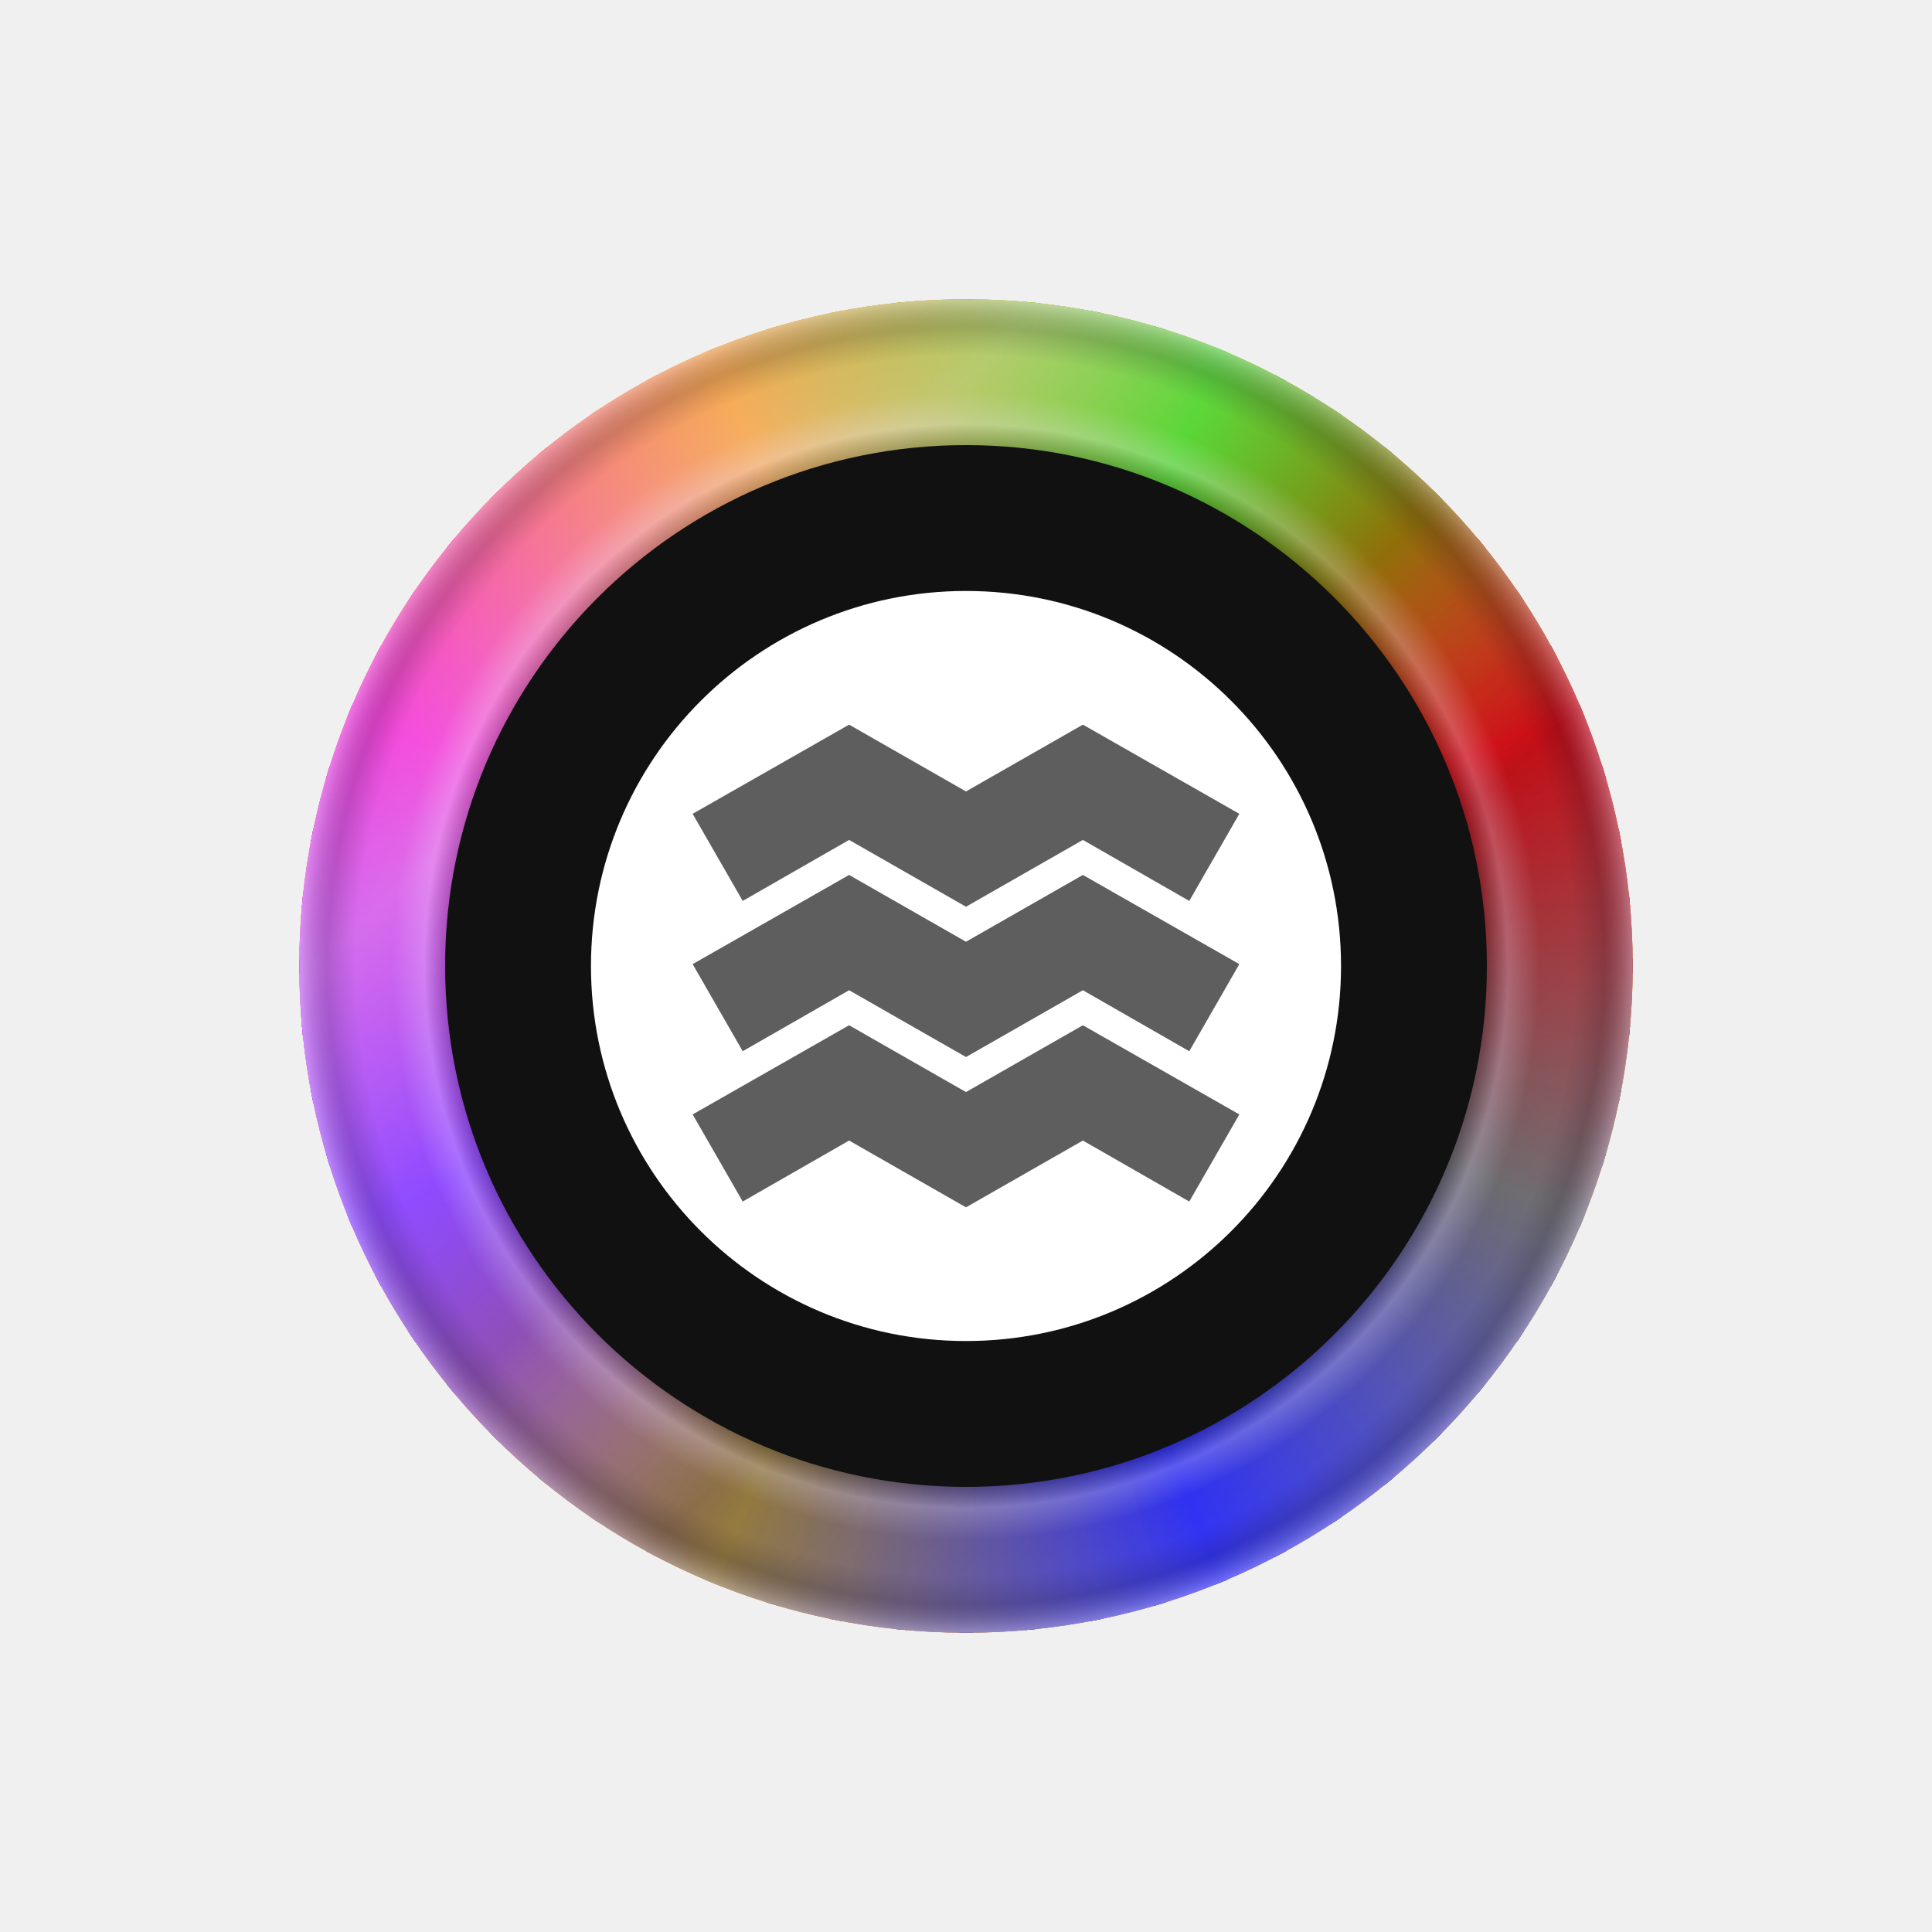
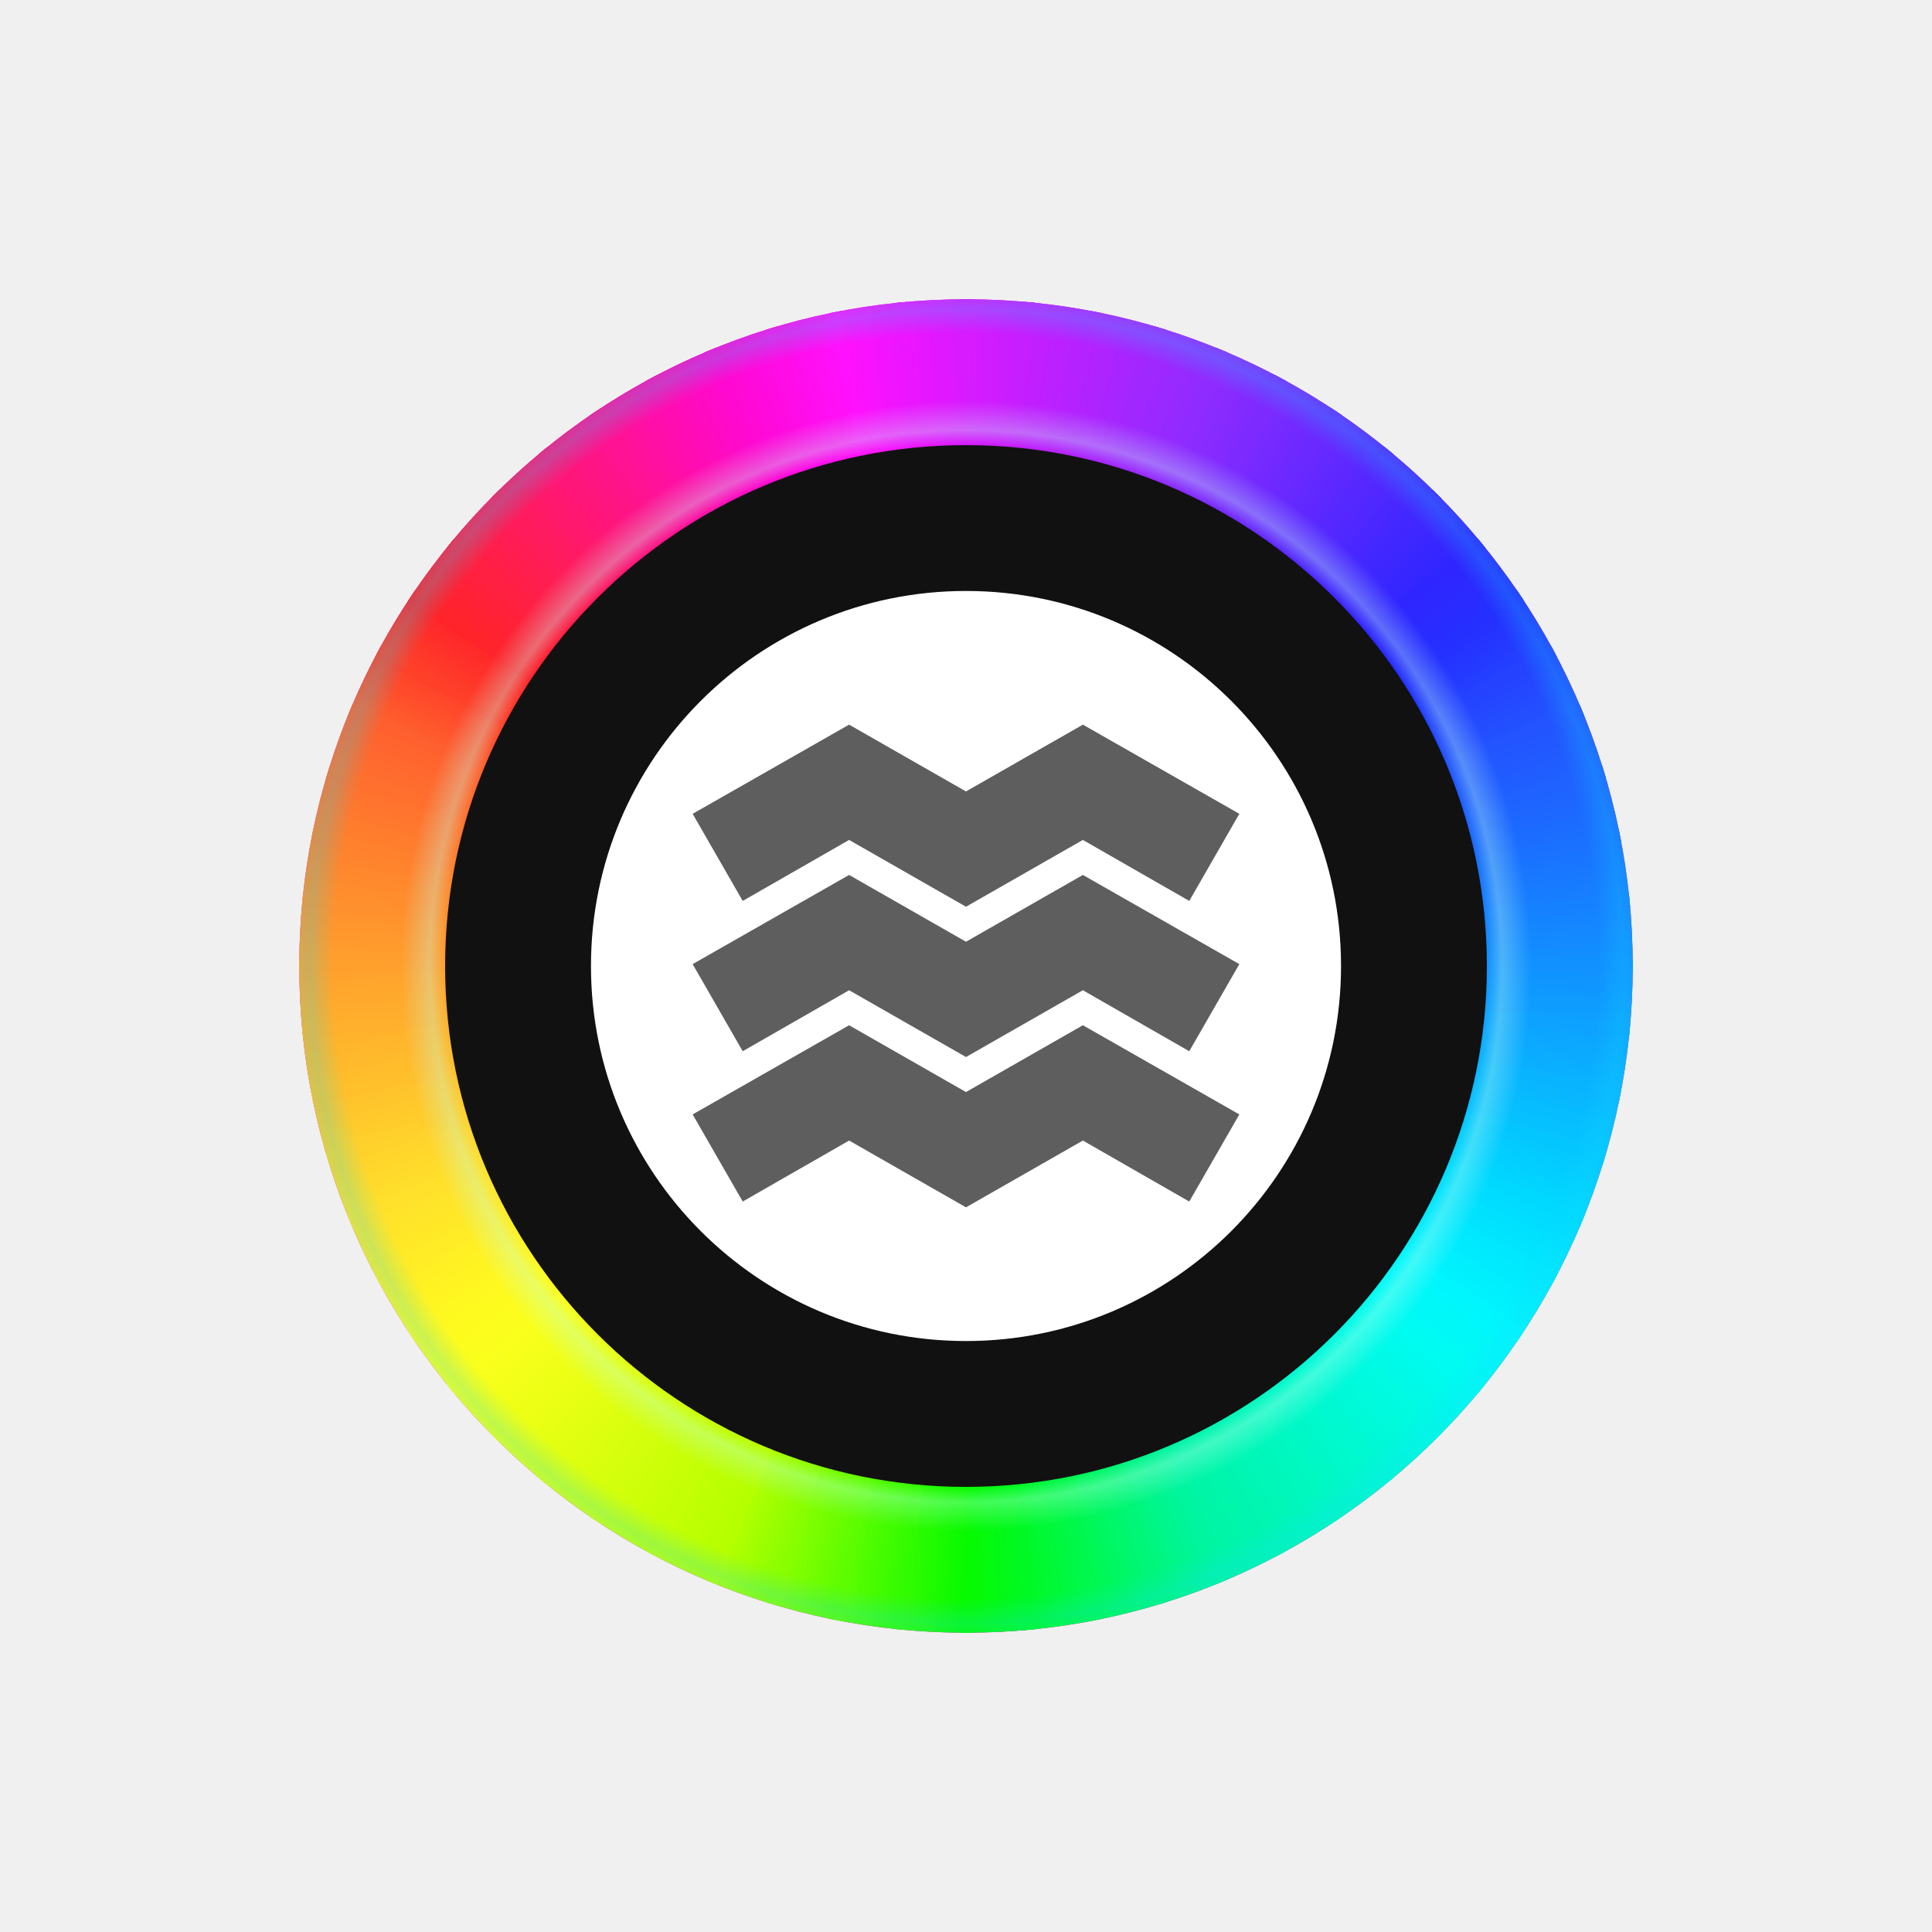
<svg xmlns="http://www.w3.org/2000/svg" viewBox="-51 -51 102 102">
  <g>
    <defs>
      <clipPath id="prism-disc">
        <circle r="35.2" />
      </clipPath>
      <linearGradient id="prism-0" gradientUnits="userSpaceOnUse" x1="-11.997" y1="-28.964" x2="-9.1" y2="-30">
-         <stop stop-color="#f7931a" />
-         <stop offset="1" stop-color="#de9b17" />
+         <stop stop-color="#ff08d1" />
+         <stop offset="1" stop-color="#ff0ce7" />
      </linearGradient>
      <linearGradient id="prism-1" gradientUnits="userSpaceOnUse" x1="-9.1" y1="-30" x2="-6.116" y2="-30.748">
-         <stop stop-color="#de9b17" />
-         <stop offset="1" stop-color="#c5a314" />
+         <stop stop-color="#ff0ce7" />
+         <stop offset="1" stop-color="#ff11fd" />
      </linearGradient>
      <linearGradient id="prism-2" gradientUnits="userSpaceOnUse" x1="-6.116" y1="-30.748" x2="-3.073" y2="-31.199">
-         <stop stop-color="#c5a314" />
-         <stop offset="1" stop-color="#acaa10" />
+         <stop stop-color="#ff11fd" />
+         <stop offset="1" stop-color="#ec15ff" />
      </linearGradient>
      <linearGradient id="prism-3" gradientUnits="userSpaceOnUse" x1="-3.073" y1="-31.199" x2="0" y2="-31.35">
-         <stop stop-color="#acaa10" />
-         <stop offset="1" stop-color="#94b20d" />
+         <stop stop-color="#ec15ff" />
+         <stop offset="1" stop-color="#d81aff" />
      </linearGradient>
      <linearGradient id="prism-4" gradientUnits="userSpaceOnUse" x1="0" y1="-31.35" x2="3.073" y2="-31.199">
-         <stop stop-color="#94b20d" />
-         <stop offset="1" stop-color="#7bba0a" />
+         <stop stop-color="#d81aff" />
+         <stop offset="1" stop-color="#c51eff" />
      </linearGradient>
      <linearGradient id="prism-5" gradientUnits="userSpaceOnUse" x1="3.073" y1="-31.199" x2="6.116" y2="-30.748">
-         <stop stop-color="#7bba0a" />
-         <stop offset="1" stop-color="#62c207" />
+         <stop stop-color="#c51eff" />
+         <stop offset="1" stop-color="#b322ff" />
      </linearGradient>
      <linearGradient id="prism-6" gradientUnits="userSpaceOnUse" x1="6.116" y1="-30.748" x2="9.1" y2="-30">
-         <stop stop-color="#62c207" />
-         <stop offset="1" stop-color="#49c903" />
+         <stop stop-color="#b322ff" />
+         <stop offset="1" stop-color="#a127ff" />
      </linearGradient>
      <linearGradient id="prism-7" gradientUnits="userSpaceOnUse" x1="9.1" y1="-30" x2="11.997" y2="-28.964">
-         <stop stop-color="#49c903" />
-         <stop offset="1" stop-color="#30d100" />
+         <stop stop-color="#a127ff" />
+         <stop offset="1" stop-color="#902bff" />
      </linearGradient>
      <linearGradient id="prism-8" gradientUnits="userSpaceOnUse" x1="11.997" y1="-28.964" x2="14.778" y2="-27.648">
-         <stop stop-color="#30d100" />
-         <stop offset="1" stop-color="#48b902" />
+         <stop stop-color="#902bff" />
+         <stop offset="1" stop-color="#7d2aff" />
      </linearGradient>
      <linearGradient id="prism-9" gradientUnits="userSpaceOnUse" x1="14.778" y1="-27.648" x2="17.417" y2="-26.067">
-         <stop stop-color="#48b902" />
-         <stop offset="1" stop-color="#5fa004" />
+         <stop stop-color="#7d2aff" />
+         <stop offset="1" stop-color="#6a29ff" />
      </linearGradient>
      <linearGradient id="prism-10" gradientUnits="userSpaceOnUse" x1="17.417" y1="-26.067" x2="19.888" y2="-24.234">
-         <stop stop-color="#5fa004" />
-         <stop offset="1" stop-color="#778806" />
+         <stop stop-color="#6a29ff" />
+         <stop offset="1" stop-color="#5628ff" />
      </linearGradient>
      <linearGradient id="prism-11" gradientUnits="userSpaceOnUse" x1="19.888" y1="-24.234" x2="22.168" y2="-22.168">
-         <stop stop-color="#778806" />
-         <stop offset="1" stop-color="#8f7009" />
+         <stop stop-color="#5628ff" />
+         <stop offset="1" stop-color="#4227ff" />
      </linearGradient>
      <linearGradient id="prism-12" gradientUnits="userSpaceOnUse" x1="22.168" y1="-22.168" x2="24.234" y2="-19.888">
-         <stop stop-color="#8f7009" />
-         <stop offset="1" stop-color="#a6570b" />
+         <stop stop-color="#4227ff" />
+         <stop offset="1" stop-color="#2f26ff" />
      </linearGradient>
      <linearGradient id="prism-13" gradientUnits="userSpaceOnUse" x1="24.234" y1="-19.888" x2="26.067" y2="-17.417">
-         <stop stop-color="#a6570b" />
-         <stop offset="1" stop-color="#be3f0d" />
+         <stop stop-color="#2f26ff" />
+         <stop offset="1" stop-color="#252fff" />
      </linearGradient>
      <linearGradient id="prism-14" gradientUnits="userSpaceOnUse" x1="26.067" y1="-17.417" x2="27.648" y2="-14.778">
-         <stop stop-color="#be3f0d" />
-         <stop offset="1" stop-color="#d5260f" />
+         <stop stop-color="#252fff" />
+         <stop offset="1" stop-color="#2442ff" />
      </linearGradient>
      <linearGradient id="prism-15" gradientUnits="userSpaceOnUse" x1="27.648" y1="-14.778" x2="28.964" y2="-11.997">
-         <stop stop-color="#d5260f" />
-         <stop offset="1" stop-color="#ed0e11" />
+         <stop stop-color="#2442ff" />
+         <stop offset="1" stop-color="#2354ff" />
      </linearGradient>
      <linearGradient id="prism-16" gradientUnits="userSpaceOnUse" x1="28.964" y1="-11.997" x2="30" y2="-9.1">
-         <stop stop-color="#ed0e11" />
-         <stop offset="1" stop-color="#db181b" />
+         <stop stop-color="#2354ff" />
+         <stop offset="1" stop-color="#1f62ff" />
      </linearGradient>
      <linearGradient id="prism-17" gradientUnits="userSpaceOnUse" x1="30" y1="-9.1" x2="30.748" y2="-6.116">
-         <stop stop-color="#db181b" />
-         <stop offset="1" stop-color="#c92224" />
+         <stop stop-color="#1f62ff" />
+         <stop offset="1" stop-color="#1a71ff" />
      </linearGradient>
      <linearGradient id="prism-18" gradientUnits="userSpaceOnUse" x1="30.748" y1="-6.116" x2="31.199" y2="-3.073">
-         <stop stop-color="#c92224" />
-         <stop offset="1" stop-color="#b72c2e" />
+         <stop stop-color="#1a71ff" />
+         <stop offset="1" stop-color="#1681ff" />
      </linearGradient>
      <linearGradient id="prism-19" gradientUnits="userSpaceOnUse" x1="31.199" y1="-3.073" x2="31.35" y2="0">
-         <stop stop-color="#b72c2e" />
-         <stop offset="1" stop-color="#a63638" />
+         <stop stop-color="#1681ff" />
+         <stop offset="1" stop-color="#1191ff" />
      </linearGradient>
      <linearGradient id="prism-20" gradientUnits="userSpaceOnUse" x1="31.35" y1="0" x2="31.199" y2="3.073">
-         <stop stop-color="#a63638" />
-         <stop offset="1" stop-color="#944041" />
+         <stop stop-color="#1191ff" />
+         <stop offset="1" stop-color="#0da2ff" />
      </linearGradient>
      <linearGradient id="prism-21" gradientUnits="userSpaceOnUse" x1="31.199" y1="3.073" x2="30.748" y2="6.116">
-         <stop stop-color="#944041" />
-         <stop offset="1" stop-color="#824a4b" />
+         <stop stop-color="#0da2ff" />
+         <stop offset="1" stop-color="#09b4ff" />
      </linearGradient>
      <linearGradient id="prism-22" gradientUnits="userSpaceOnUse" x1="30.748" y1="6.116" x2="30" y2="9.1">
-         <stop stop-color="#824a4b" />
-         <stop offset="1" stop-color="#705454" />
+         <stop stop-color="#09b4ff" />
+         <stop offset="1" stop-color="#04c6ff" />
      </linearGradient>
      <linearGradient id="prism-23" gradientUnits="userSpaceOnUse" x1="30" y1="9.1" x2="28.964" y2="11.997">
-         <stop stop-color="#705454" />
-         <stop offset="1" stop-color="#5e5e5e" />
+         <stop stop-color="#04c6ff" />
+         <stop offset="1" stop-color="#00d9ff" />
      </linearGradient>
      <linearGradient id="prism-24" gradientUnits="userSpaceOnUse" x1="28.964" y1="11.997" x2="27.648" y2="14.778">
-         <stop stop-color="#5e5e5e" />
-         <stop offset="1" stop-color="#555571" />
+         <stop stop-color="#00d9ff" />
+         <stop offset="1" stop-color="#00e8fe" />
      </linearGradient>
      <linearGradient id="prism-25" gradientUnits="userSpaceOnUse" x1="27.648" y1="14.778" x2="26.067" y2="17.417">
-         <stop stop-color="#555571" />
-         <stop offset="1" stop-color="#4b4c84" />
+         <stop stop-color="#00e8fe" />
+         <stop offset="1" stop-color="#00f6fd" />
      </linearGradient>
      <linearGradient id="prism-26" gradientUnits="userSpaceOnUse" x1="26.067" y1="17.417" x2="24.234" y2="19.888">
-         <stop stop-color="#4b4c84" />
-         <stop offset="1" stop-color="#424397" />
+         <stop stop-color="#00f6fd" />
+         <stop offset="1" stop-color="#00fbf2" />
      </linearGradient>
      <linearGradient id="prism-27" gradientUnits="userSpaceOnUse" x1="24.234" y1="19.888" x2="22.168" y2="22.168">
-         <stop stop-color="#424397" />
-         <stop offset="1" stop-color="#393bab" />
+         <stop stop-color="#00fbf2" />
+         <stop offset="1" stop-color="#00fae2" />
      </linearGradient>
      <linearGradient id="prism-28" gradientUnits="userSpaceOnUse" x1="22.168" y1="22.168" x2="19.888" y2="24.234">
-         <stop stop-color="#393bab" />
-         <stop offset="1" stop-color="#2f32be" />
+         <stop stop-color="#00fae2" />
+         <stop offset="1" stop-color="#00f9d1" />
      </linearGradient>
      <linearGradient id="prism-29" gradientUnits="userSpaceOnUse" x1="19.888" y1="24.234" x2="17.417" y2="26.067">
-         <stop stop-color="#2f32be" />
-         <stop offset="1" stop-color="#2629d1" />
+         <stop stop-color="#00f9d1" />
+         <stop offset="1" stop-color="#00f8c1" />
      </linearGradient>
      <linearGradient id="prism-30" gradientUnits="userSpaceOnUse" x1="17.417" y1="26.067" x2="14.778" y2="27.648">
-         <stop stop-color="#2629d1" />
-         <stop offset="1" stop-color="#1c20e4" />
+         <stop stop-color="#00f8c1" />
+         <stop offset="1" stop-color="#00f6b1" />
      </linearGradient>
      <linearGradient id="prism-31" gradientUnits="userSpaceOnUse" x1="14.778" y1="27.648" x2="11.997" y2="28.964">
-         <stop stop-color="#1c20e4" />
-         <stop offset="1" stop-color="#1317f7" />
+         <stop stop-color="#00f6b1" />
+         <stop offset="1" stop-color="#00f5a1" />
      </linearGradient>
      <linearGradient id="prism-32" gradientUnits="userSpaceOnUse" x1="11.997" y1="28.964" x2="9.1" y2="30">
-         <stop stop-color="#1317f7" />
-         <stop offset="1" stop-color="#2626e0" />
+         <stop stop-color="#00f5a1" />
+         <stop offset="1" stop-color="#00f678" />
      </linearGradient>
      <linearGradient id="prism-33" gradientUnits="userSpaceOnUse" x1="9.1" y1="30" x2="6.116" y2="30.748">
-         <stop stop-color="#2626e0" />
-         <stop offset="1" stop-color="#3935c9" />
+         <stop stop-color="#00f678" />
+         <stop offset="1" stop-color="#00f84e" />
      </linearGradient>
      <linearGradient id="prism-34" gradientUnits="userSpaceOnUse" x1="6.116" y1="30.748" x2="3.073" y2="31.199">
-         <stop stop-color="#3935c9" />
-         <stop offset="1" stop-color="#4c43b2" />
+         <stop stop-color="#00f84e" />
+         <stop offset="1" stop-color="#00f924" />
      </linearGradient>
      <linearGradient id="prism-35" gradientUnits="userSpaceOnUse" x1="3.073" y1="31.199" x2="0" y2="31.35">
-         <stop stop-color="#4c43b2" />
-         <stop offset="1" stop-color="#5f529b" />
+         <stop stop-color="#00f924" />
+         <stop offset="1" stop-color="#07fa00" />
      </linearGradient>
      <linearGradient id="prism-36" gradientUnits="userSpaceOnUse" x1="0" y1="31.35" x2="-3.073" y2="31.199">
-         <stop stop-color="#5f529b" />
-         <stop offset="1" stop-color="#726184" />
+         <stop stop-color="#07fa00" />
+         <stop offset="1" stop-color="#32fb00" />
      </linearGradient>
      <linearGradient id="prism-37" gradientUnits="userSpaceOnUse" x1="-3.073" y1="31.199" x2="-6.116" y2="30.748">
-         <stop stop-color="#726184" />
-         <stop offset="1" stop-color="#85706d" />
+         <stop stop-color="#32fb00" />
+         <stop offset="1" stop-color="#5dfd00" />
      </linearGradient>
      <linearGradient id="prism-38" gradientUnits="userSpaceOnUse" x1="-6.116" y1="30.748" x2="-9.1" y2="30">
-         <stop stop-color="#85706d" />
-         <stop offset="1" stop-color="#987e56" />
+         <stop stop-color="#5dfd00" />
+         <stop offset="1" stop-color="#89fe00" />
      </linearGradient>
      <linearGradient id="prism-39" gradientUnits="userSpaceOnUse" x1="-9.1" y1="30" x2="-11.997" y2="28.964">
-         <stop stop-color="#987e56" />
-         <stop offset="1" stop-color="#ab8d3f" />
+         <stop stop-color="#89fe00" />
+         <stop offset="1" stop-color="#b5ff00" />
      </linearGradient>
      <linearGradient id="prism-40" gradientUnits="userSpaceOnUse" x1="-11.997" y1="28.964" x2="-14.778" y2="27.648">
-         <stop stop-color="#ab8d3f" />
-         <stop offset="1" stop-color="#a58157" />
+         <stop stop-color="#b5ff00" />
+         <stop offset="1" stop-color="#c4ff05" />
      </linearGradient>
      <linearGradient id="prism-41" gradientUnits="userSpaceOnUse" x1="-14.778" y1="27.648" x2="-17.417" y2="26.067">
-         <stop stop-color="#a58157" />
-         <stop offset="1" stop-color="#9f756f" />
+         <stop stop-color="#c4ff05" />
+         <stop offset="1" stop-color="#d2ff0b" />
      </linearGradient>
      <linearGradient id="prism-42" gradientUnits="userSpaceOnUse" x1="-17.417" y1="26.067" x2="-19.888" y2="24.234">
-         <stop stop-color="#9f756f" />
-         <stop offset="1" stop-color="#996887" />
+         <stop stop-color="#d2ff0b" />
+         <stop offset="1" stop-color="#e0ff10" />
      </linearGradient>
      <linearGradient id="prism-43" gradientUnits="userSpaceOnUse" x1="-19.888" y1="24.234" x2="-22.168" y2="22.168">
-         <stop stop-color="#996887" />
-         <stop offset="1" stop-color="#945c9f" />
+         <stop stop-color="#e0ff10" />
+         <stop offset="1" stop-color="#eeff16" />
      </linearGradient>
      <linearGradient id="prism-44" gradientUnits="userSpaceOnUse" x1="-22.168" y1="22.168" x2="-24.234" y2="19.888">
-         <stop stop-color="#945c9f" />
-         <stop offset="1" stop-color="#8e50b7" />
+         <stop stop-color="#eeff16" />
+         <stop offset="1" stop-color="#faff1b" />
      </linearGradient>
      <linearGradient id="prism-45" gradientUnits="userSpaceOnUse" x1="-24.234" y1="19.888" x2="-26.067" y2="17.417">
-         <stop stop-color="#8e50b7" />
-         <stop offset="1" stop-color="#8844cf" />
+         <stop stop-color="#faff1b" />
+         <stop offset="1" stop-color="#fff820" />
      </linearGradient>
      <linearGradient id="prism-46" gradientUnits="userSpaceOnUse" x1="-26.067" y1="17.417" x2="-27.648" y2="14.778">
-         <stop stop-color="#8844cf" />
-         <stop offset="1" stop-color="#8237e7" />
+         <stop stop-color="#fff820" />
+         <stop offset="1" stop-color="#ffec26" />
      </linearGradient>
      <linearGradient id="prism-47" gradientUnits="userSpaceOnUse" x1="-27.648" y1="14.778" x2="-28.964" y2="11.997">
-         <stop stop-color="#8237e7" />
-         <stop offset="1" stop-color="#7c2bff" />
+         <stop stop-color="#ffec26" />
+         <stop offset="1" stop-color="#ffe12b" />
      </linearGradient>
      <linearGradient id="prism-48" gradientUnits="userSpaceOnUse" x1="-28.964" y1="11.997" x2="-30" y2="9.1">
-         <stop stop-color="#7c2bff" />
-         <stop offset="1" stop-color="#8b27f9" />
+         <stop stop-color="#ffe12b" />
+         <stop offset="1" stop-color="#ffd12b" />
      </linearGradient>
      <linearGradient id="prism-49" gradientUnits="userSpaceOnUse" x1="-30" y1="9.1" x2="-30.748" y2="6.116">
-         <stop stop-color="#8b27f9" />
-         <stop offset="1" stop-color="#9a23f3" />
+         <stop stop-color="#ffd12b" />
+         <stop offset="1" stop-color="#ffc02c" />
      </linearGradient>
      <linearGradient id="prism-50" gradientUnits="userSpaceOnUse" x1="-30.748" y1="6.116" x2="-31.199" y2="3.073">
-         <stop stop-color="#9a23f3" />
-         <stop offset="1" stop-color="#a91eec" />
+         <stop stop-color="#ffc02c" />
+         <stop offset="1" stop-color="#ffb02c" />
      </linearGradient>
      <linearGradient id="prism-51" gradientUnits="userSpaceOnUse" x1="-31.199" y1="3.073" x2="-31.35" y2="0">
-         <stop stop-color="#a91eec" />
-         <stop offset="1" stop-color="#b81ae6" />
+         <stop stop-color="#ffb02c" />
+         <stop offset="1" stop-color="#ffa02d" />
      </linearGradient>
      <linearGradient id="prism-52" gradientUnits="userSpaceOnUse" x1="-31.35" y1="0" x2="-31.199" y2="-3.073">
-         <stop stop-color="#b81ae6" />
-         <stop offset="1" stop-color="#c716e0" />
+         <stop stop-color="#ffa02d" />
+         <stop offset="1" stop-color="#ff902d" />
      </linearGradient>
      <linearGradient id="prism-53" gradientUnits="userSpaceOnUse" x1="-31.199" y1="-3.073" x2="-30.748" y2="-6.116">
-         <stop stop-color="#c716e0" />
-         <stop offset="1" stop-color="#d612da" />
+         <stop stop-color="#ff902d" />
+         <stop offset="1" stop-color="#ff802d" />
      </linearGradient>
      <linearGradient id="prism-54" gradientUnits="userSpaceOnUse" x1="-30.748" y1="-6.116" x2="-30" y2="-9.1">
-         <stop stop-color="#d612da" />
-         <stop offset="1" stop-color="#e50dd3" />
+         <stop stop-color="#ff802d" />
+         <stop offset="1" stop-color="#ff702e" />
      </linearGradient>
      <linearGradient id="prism-55" gradientUnits="userSpaceOnUse" x1="-30" y1="-9.1" x2="-28.964" y2="-11.997">
-         <stop stop-color="#e50dd3" />
-         <stop offset="1" stop-color="#f409cd" />
+         <stop stop-color="#ff702e" />
+         <stop offset="1" stop-color="#ff602e" />
      </linearGradient>
      <linearGradient id="prism-56" gradientUnits="userSpaceOnUse" x1="-28.964" y1="-11.997" x2="-27.648" y2="-14.778">
-         <stop stop-color="#f409cd" />
-         <stop offset="1" stop-color="#f41ab7" />
+         <stop stop-color="#ff602e" />
+         <stop offset="1" stop-color="#ff4029" />
      </linearGradient>
      <linearGradient id="prism-57" gradientUnits="userSpaceOnUse" x1="-27.648" y1="-14.778" x2="-26.067" y2="-17.417">
-         <stop stop-color="#f41ab7" />
-         <stop offset="1" stop-color="#f52ca0" />
+         <stop stop-color="#ff4029" />
+         <stop offset="1" stop-color="#ff242a" />
      </linearGradient>
      <linearGradient id="prism-58" gradientUnits="userSpaceOnUse" x1="-26.067" y1="-17.417" x2="-24.234" y2="-19.888">
-         <stop stop-color="#f52ca0" />
-         <stop offset="1" stop-color="#f53d8a" />
+         <stop stop-color="#ff242a" />
+         <stop offset="1" stop-color="#ff2042" />
      </linearGradient>
      <linearGradient id="prism-59" gradientUnits="userSpaceOnUse" x1="-24.234" y1="-19.888" x2="-22.168" y2="-22.168">
-         <stop stop-color="#f53d8a" />
-         <stop offset="1" stop-color="#f64e74" />
+         <stop stop-color="#ff2042" />
+         <stop offset="1" stop-color="#ff1b5c" />
      </linearGradient>
      <linearGradient id="prism-60" gradientUnits="userSpaceOnUse" x1="-22.168" y1="-22.168" x2="-19.888" y2="-24.234">
-         <stop stop-color="#f64e74" />
-         <stop offset="1" stop-color="#f65f5d" />
+         <stop stop-color="#ff1b5c" />
+         <stop offset="1" stop-color="#ff1678" />
      </linearGradient>
      <linearGradient id="prism-61" gradientUnits="userSpaceOnUse" x1="-19.888" y1="-24.234" x2="-17.417" y2="-26.067">
-         <stop stop-color="#f65f5d" />
-         <stop offset="1" stop-color="#f67147" />
+         <stop stop-color="#ff1678" />
+         <stop offset="1" stop-color="#ff1294" />
      </linearGradient>
      <linearGradient id="prism-62" gradientUnits="userSpaceOnUse" x1="-17.417" y1="-26.067" x2="-14.778" y2="-27.648">
-         <stop stop-color="#f67147" />
-         <stop offset="1" stop-color="#f78230" />
+         <stop stop-color="#ff1294" />
+         <stop offset="1" stop-color="#ff0db2" />
      </linearGradient>
      <linearGradient id="prism-63" gradientUnits="userSpaceOnUse" x1="-14.778" y1="-27.648" x2="-11.997" y2="-28.964">
-         <stop stop-color="#f78230" />
-         <stop offset="1" stop-color="#f7931a" />
+         <stop stop-color="#ff0db2" />
+         <stop offset="1" stop-color="#ff08d1" />
      </linearGradient>
      <radialGradient id="prism-bevel" gradientUnits="userSpaceOnUse" cx="0" cy="0" r="51">
-         <stop offset=".539" stop-color="#11101c" stop-opacity=".22" />
-         <stop offset=".561" stop-color="#ece4ff" stop-opacity=".25" />
-         <stop offset=".594" stop-color="#ece4ff" stop-opacity="0" />
-         <stop offset=".632" stop-color="#100d21" stop-opacity="0" />
-         <stop offset=".661" stop-color="#100d21" stop-opacity=".17" />
-         <stop offset=".69" stop-color="#e8e0ff" stop-opacity=".32" />
+         <stop offset=".54" stop-color="#c2ffef" stop-opacity="0" />
+         <stop offset=".555" stop-color="#c2ffef" stop-opacity=".333" />
+         <stop offset=".585" stop-color="#c2ffef" stop-opacity="0" />
+         <stop offset=".655" stop-color="#13ddff" stop-opacity="0" />
+         <stop offset=".68" stop-color="#13ddff" stop-opacity=".22" />
+         <stop offset=".71" stop-color="#13ddff" stop-opacity="0" />
      </radialGradient>
-       <linearGradient id="prism-reflection" gradientUnits="userSpaceOnUse" x1="-48.19" y1="-53.52" x2="48.19" y2="53.52">
-         <stop offset=".18" stop-color="#f3edff" stop-opacity="0" />
-         <stop offset=".34" stop-color="#f3edff" stop-opacity=".4" />
-         <stop offset=".49" stop-color="#f3edff" stop-opacity="0" />
-         <stop offset=".58" stop-color="#110b29" stop-opacity=".18" />
-         <stop offset=".73" stop-color="#efe4ff" stop-opacity=".16" />
-         <stop offset=".88" stop-color="#efe4ff" stop-opacity="0" />
-       </linearGradient>
    </defs>
-     <g aria-label="Prism chrome wild ring" clip-path="url(#prism-disc)">
-       <circle r="35.2" fill="#f7931a" />
-       <path data-color="orange" fill="url(#prism-0)" stroke="url(#prism-0)" stroke-width="0.7" d="M0 0 L-13.777 -33.26 A36 36 0 0 1 -10.45 -34.45 Z" />
+     <g aria-label="Neon spectrum wild ring" clip-path="url(#prism-disc)">
+       <circle r="35.2" fill="#ff08d1" />
+       <path data-color="#ff08d1" fill="url(#prism-0)" stroke="url(#prism-0)" stroke-width="0.7" d="M0 0 L-13.777 -33.26 A36 36 0 0 1 -10.45 -34.45 Z" />
      <path fill="url(#prism-1)" stroke="url(#prism-1)" stroke-width="0.7" d="M0 0 L-10.45 -34.45 A36 36 0 0 1 -7.023 -35.308 Z" />
      <path fill="url(#prism-2)" stroke="url(#prism-2)" stroke-width="0.7" d="M0 0 L-7.023 -35.308 A36 36 0 0 1 -3.529 -35.827 Z" />
      <path fill="url(#prism-3)" stroke="url(#prism-3)" stroke-width="0.7" d="M0 0 L-3.529 -35.827 A36 36 0 0 1 0 -36 Z" />
      <path fill="url(#prism-4)" stroke="url(#prism-4)" stroke-width="0.7" d="M0 0 L0 -36 A36 36 0 0 1 3.529 -35.827 Z" />
      <path fill="url(#prism-5)" stroke="url(#prism-5)" stroke-width="0.7" d="M0 0 L3.529 -35.827 A36 36 0 0 1 7.023 -35.308 Z" />
      <path fill="url(#prism-6)" stroke="url(#prism-6)" stroke-width="0.7" d="M0 0 L7.023 -35.308 A36 36 0 0 1 10.45 -34.45 Z" />
      <path fill="url(#prism-7)" stroke="url(#prism-7)" stroke-width="0.7" d="M0 0 L10.45 -34.45 A36 36 0 0 1 13.777 -33.26 Z" />
-       <path data-color="green" fill="url(#prism-8)" stroke="url(#prism-8)" stroke-width="0.7" d="M0 0 L13.777 -33.26 A36 36 0 0 1 16.97 -31.749 Z" />
+       <path data-color="#902bff" fill="url(#prism-8)" stroke="url(#prism-8)" stroke-width="0.7" d="M0 0 L13.777 -33.26 A36 36 0 0 1 16.97 -31.749 Z" />
      <path fill="url(#prism-9)" stroke="url(#prism-9)" stroke-width="0.7" d="M0 0 L16.97 -31.749 A36 36 0 0 1 20.001 -29.933 Z" />
      <path fill="url(#prism-10)" stroke="url(#prism-10)" stroke-width="0.7" d="M0 0 L20.001 -29.933 A36 36 0 0 1 22.838 -27.828 Z" />
      <path fill="url(#prism-11)" stroke="url(#prism-11)" stroke-width="0.7" d="M0 0 L22.838 -27.828 A36 36 0 0 1 25.456 -25.456 Z" />
      <path fill="url(#prism-12)" stroke="url(#prism-12)" stroke-width="0.7" d="M0 0 L25.456 -25.456 A36 36 0 0 1 27.828 -22.838 Z" />
      <path fill="url(#prism-13)" stroke="url(#prism-13)" stroke-width="0.7" d="M0 0 L27.828 -22.838 A36 36 0 0 1 29.933 -20.001 Z" />
      <path fill="url(#prism-14)" stroke="url(#prism-14)" stroke-width="0.7" d="M0 0 L29.933 -20.001 A36 36 0 0 1 31.749 -16.97 Z" />
      <path fill="url(#prism-15)" stroke="url(#prism-15)" stroke-width="0.7" d="M0 0 L31.749 -16.97 A36 36 0 0 1 33.26 -13.777 Z" />
-       <path data-color="red" fill="url(#prism-16)" stroke="url(#prism-16)" stroke-width="0.7" d="M0 0 L33.26 -13.777 A36 36 0 0 1 34.45 -10.45 Z" />
+       <path data-color="#2354ff" fill="url(#prism-16)" stroke="url(#prism-16)" stroke-width="0.7" d="M0 0 L33.26 -13.777 A36 36 0 0 1 34.45 -10.45 Z" />
      <path fill="url(#prism-17)" stroke="url(#prism-17)" stroke-width="0.7" d="M0 0 L34.45 -10.45 A36 36 0 0 1 35.308 -7.023 Z" />
      <path fill="url(#prism-18)" stroke="url(#prism-18)" stroke-width="0.7" d="M0 0 L35.308 -7.023 A36 36 0 0 1 35.827 -3.529 Z" />
      <path fill="url(#prism-19)" stroke="url(#prism-19)" stroke-width="0.7" d="M0 0 L35.827 -3.529 A36 36 0 0 1 36 0 Z" />
      <path fill="url(#prism-20)" stroke="url(#prism-20)" stroke-width="0.7" d="M0 0 L36 0 A36 36 0 0 1 35.827 3.529 Z" />
      <path fill="url(#prism-21)" stroke="url(#prism-21)" stroke-width="0.7" d="M0 0 L35.827 3.529 A36 36 0 0 1 35.308 7.023 Z" />
      <path fill="url(#prism-22)" stroke="url(#prism-22)" stroke-width="0.7" d="M0 0 L35.308 7.023 A36 36 0 0 1 34.45 10.45 Z" />
      <path fill="url(#prism-23)" stroke="url(#prism-23)" stroke-width="0.7" d="M0 0 L34.45 10.45 A36 36 0 0 1 33.26 13.777 Z" />
-       <path data-color="silver" fill="url(#prism-24)" stroke="url(#prism-24)" stroke-width="0.7" d="M0 0 L33.26 13.777 A36 36 0 0 1 31.749 16.97 Z" />
+       <path data-color="#00d9ff" fill="url(#prism-24)" stroke="url(#prism-24)" stroke-width="0.7" d="M0 0 L33.26 13.777 A36 36 0 0 1 31.749 16.97 Z" />
      <path fill="url(#prism-25)" stroke="url(#prism-25)" stroke-width="0.7" d="M0 0 L31.749 16.97 A36 36 0 0 1 29.933 20.001 Z" />
      <path fill="url(#prism-26)" stroke="url(#prism-26)" stroke-width="0.7" d="M0 0 L29.933 20.001 A36 36 0 0 1 27.828 22.838 Z" />
      <path fill="url(#prism-27)" stroke="url(#prism-27)" stroke-width="0.7" d="M0 0 L27.828 22.838 A36 36 0 0 1 25.456 25.456 Z" />
      <path fill="url(#prism-28)" stroke="url(#prism-28)" stroke-width="0.7" d="M0 0 L25.456 25.456 A36 36 0 0 1 22.838 27.828 Z" />
      <path fill="url(#prism-29)" stroke="url(#prism-29)" stroke-width="0.7" d="M0 0 L22.838 27.828 A36 36 0 0 1 20.001 29.933 Z" />
      <path fill="url(#prism-30)" stroke="url(#prism-30)" stroke-width="0.7" d="M0 0 L20.001 29.933 A36 36 0 0 1 16.97 31.749 Z" />
      <path fill="url(#prism-31)" stroke="url(#prism-31)" stroke-width="0.7" d="M0 0 L16.97 31.749 A36 36 0 0 1 13.777 33.26 Z" />
-       <path data-color="blue" fill="url(#prism-32)" stroke="url(#prism-32)" stroke-width="0.7" d="M0 0 L13.777 33.26 A36 36 0 0 1 10.45 34.45 Z" />
+       <path data-color="#00f5a1" fill="url(#prism-32)" stroke="url(#prism-32)" stroke-width="0.7" d="M0 0 L13.777 33.26 A36 36 0 0 1 10.45 34.45 Z" />
      <path fill="url(#prism-33)" stroke="url(#prism-33)" stroke-width="0.7" d="M0 0 L10.45 34.45 A36 36 0 0 1 7.023 35.308 Z" />
      <path fill="url(#prism-34)" stroke="url(#prism-34)" stroke-width="0.7" d="M0 0 L7.023 35.308 A36 36 0 0 1 3.529 35.827 Z" />
      <path fill="url(#prism-35)" stroke="url(#prism-35)" stroke-width="0.7" d="M0 0 L3.529 35.827 A36 36 0 0 1 0 36 Z" />
      <path fill="url(#prism-36)" stroke="url(#prism-36)" stroke-width="0.7" d="M0 0 L0 36 A36 36 0 0 1 -3.529 35.827 Z" />
      <path fill="url(#prism-37)" stroke="url(#prism-37)" stroke-width="0.7" d="M0 0 L-3.529 35.827 A36 36 0 0 1 -7.023 35.308 Z" />
      <path fill="url(#prism-38)" stroke="url(#prism-38)" stroke-width="0.7" d="M0 0 L-7.023 35.308 A36 36 0 0 1 -10.45 34.45 Z" />
      <path fill="url(#prism-39)" stroke="url(#prism-39)" stroke-width="0.7" d="M0 0 L-10.45 34.45 A36 36 0 0 1 -13.777 33.26 Z" />
-       <path data-color="gold" fill="url(#prism-40)" stroke="url(#prism-40)" stroke-width="0.7" d="M0 0 L-13.777 33.26 A36 36 0 0 1 -16.97 31.749 Z" />
+       <path data-color="#b5ff00" fill="url(#prism-40)" stroke="url(#prism-40)" stroke-width="0.7" d="M0 0 L-13.777 33.26 A36 36 0 0 1 -16.97 31.749 Z" />
      <path fill="url(#prism-41)" stroke="url(#prism-41)" stroke-width="0.7" d="M0 0 L-16.97 31.749 A36 36 0 0 1 -20.001 29.933 Z" />
      <path fill="url(#prism-42)" stroke="url(#prism-42)" stroke-width="0.7" d="M0 0 L-20.001 29.933 A36 36 0 0 1 -22.838 27.828 Z" />
      <path fill="url(#prism-43)" stroke="url(#prism-43)" stroke-width="0.7" d="M0 0 L-22.838 27.828 A36 36 0 0 1 -25.456 25.456 Z" />
      <path fill="url(#prism-44)" stroke="url(#prism-44)" stroke-width="0.7" d="M0 0 L-25.456 25.456 A36 36 0 0 1 -27.828 22.838 Z" />
      <path fill="url(#prism-45)" stroke="url(#prism-45)" stroke-width="0.7" d="M0 0 L-27.828 22.838 A36 36 0 0 1 -29.933 20.001 Z" />
      <path fill="url(#prism-46)" stroke="url(#prism-46)" stroke-width="0.7" d="M0 0 L-29.933 20.001 A36 36 0 0 1 -31.749 16.97 Z" />
      <path fill="url(#prism-47)" stroke="url(#prism-47)" stroke-width="0.7" d="M0 0 L-31.749 16.97 A36 36 0 0 1 -33.26 13.777 Z" />
-       <path data-color="purple" fill="url(#prism-48)" stroke="url(#prism-48)" stroke-width="0.7" d="M0 0 L-33.26 13.777 A36 36 0 0 1 -34.45 10.45 Z" />
+       <path data-color="#ffe12b" fill="url(#prism-48)" stroke="url(#prism-48)" stroke-width="0.7" d="M0 0 L-33.26 13.777 A36 36 0 0 1 -34.45 10.45 Z" />
      <path fill="url(#prism-49)" stroke="url(#prism-49)" stroke-width="0.7" d="M0 0 L-34.45 10.45 A36 36 0 0 1 -35.308 7.023 Z" />
      <path fill="url(#prism-50)" stroke="url(#prism-50)" stroke-width="0.7" d="M0 0 L-35.308 7.023 A36 36 0 0 1 -35.827 3.529 Z" />
      <path fill="url(#prism-51)" stroke="url(#prism-51)" stroke-width="0.7" d="M0 0 L-35.827 3.529 A36 36 0 0 1 -36 0 Z" />
      <path fill="url(#prism-52)" stroke="url(#prism-52)" stroke-width="0.7" d="M0 0 L-36 0 A36 36 0 0 1 -35.827 -3.529 Z" />
      <path fill="url(#prism-53)" stroke="url(#prism-53)" stroke-width="0.7" d="M0 0 L-35.827 -3.529 A36 36 0 0 1 -35.308 -7.023 Z" />
      <path fill="url(#prism-54)" stroke="url(#prism-54)" stroke-width="0.7" d="M0 0 L-35.308 -7.023 A36 36 0 0 1 -34.45 -10.45 Z" />
      <path fill="url(#prism-55)" stroke="url(#prism-55)" stroke-width="0.7" d="M0 0 L-34.45 -10.45 A36 36 0 0 1 -33.26 -13.777 Z" />
-       <path data-color="pink" fill="url(#prism-56)" stroke="url(#prism-56)" stroke-width="0.7" d="M0 0 L-33.26 -13.777 A36 36 0 0 1 -31.749 -16.97 Z" />
+       <path data-color="#ff602e" fill="url(#prism-56)" stroke="url(#prism-56)" stroke-width="0.7" d="M0 0 L-33.26 -13.777 A36 36 0 0 1 -31.749 -16.97 Z" />
      <path fill="url(#prism-57)" stroke="url(#prism-57)" stroke-width="0.7" d="M0 0 L-31.749 -16.97 A36 36 0 0 1 -29.933 -20.001 Z" />
      <path fill="url(#prism-58)" stroke="url(#prism-58)" stroke-width="0.7" d="M0 0 L-29.933 -20.001 A36 36 0 0 1 -27.828 -22.838 Z" />
      <path fill="url(#prism-59)" stroke="url(#prism-59)" stroke-width="0.7" d="M0 0 L-27.828 -22.838 A36 36 0 0 1 -25.456 -25.456 Z" />
      <path fill="url(#prism-60)" stroke="url(#prism-60)" stroke-width="0.7" d="M0 0 L-25.456 -25.456 A36 36 0 0 1 -22.838 -27.828 Z" />
      <path fill="url(#prism-61)" stroke="url(#prism-61)" stroke-width="0.7" d="M0 0 L-22.838 -27.828 A36 36 0 0 1 -20.001 -29.933 Z" />
      <path fill="url(#prism-62)" stroke="url(#prism-62)" stroke-width="0.7" d="M0 0 L-20.001 -29.933 A36 36 0 0 1 -16.97 -31.749 Z" />
      <path fill="url(#prism-63)" stroke="url(#prism-63)" stroke-width="0.7" d="M0 0 L-16.97 -31.749 A36 36 0 0 1 -13.777 -33.26 Z" />
-       <circle r="35.2" fill="url(#prism-reflection)" />
      <circle r="35.2" fill="url(#prism-bevel)" />
    </g>
    <circle cx="0" cy="0" r="27.5" fill="#111" />
    <circle cx="0" cy="0" r="19.8" fill="#fff" />
    <g transform="matrix(0.055107 0 0 0.055107 -14.108 -14.108)">
      <g fill="#5e5e5e" stroke="#5e5e5e" style="vector-effect:non-scaling-stroke">
        <g transform="translate(0 0) scale(32)">
          <g id="ico">
            <path d="m4.5 1.35 3.5 2 3.5-2 4 2.28-1 1.74-3-1.72-3.5 2-3.5-2-3 1.72-1-1.74z" />
            <path d="m4.5 10.35 3.5 2 3.5-2 4 2.28-1 1.74-3-1.72-3.5 2-3.5-2-3 1.72-1-1.74z" />
            <path d="m4.5 5.85-4 2.28 1 1.74 3-1.72 3.5 2 3.5-2 3 1.72 1-1.74-4-2.28-3.5 2z" />
          </g>
        </g>
      </g>
    </g>
  </g>
</svg>
